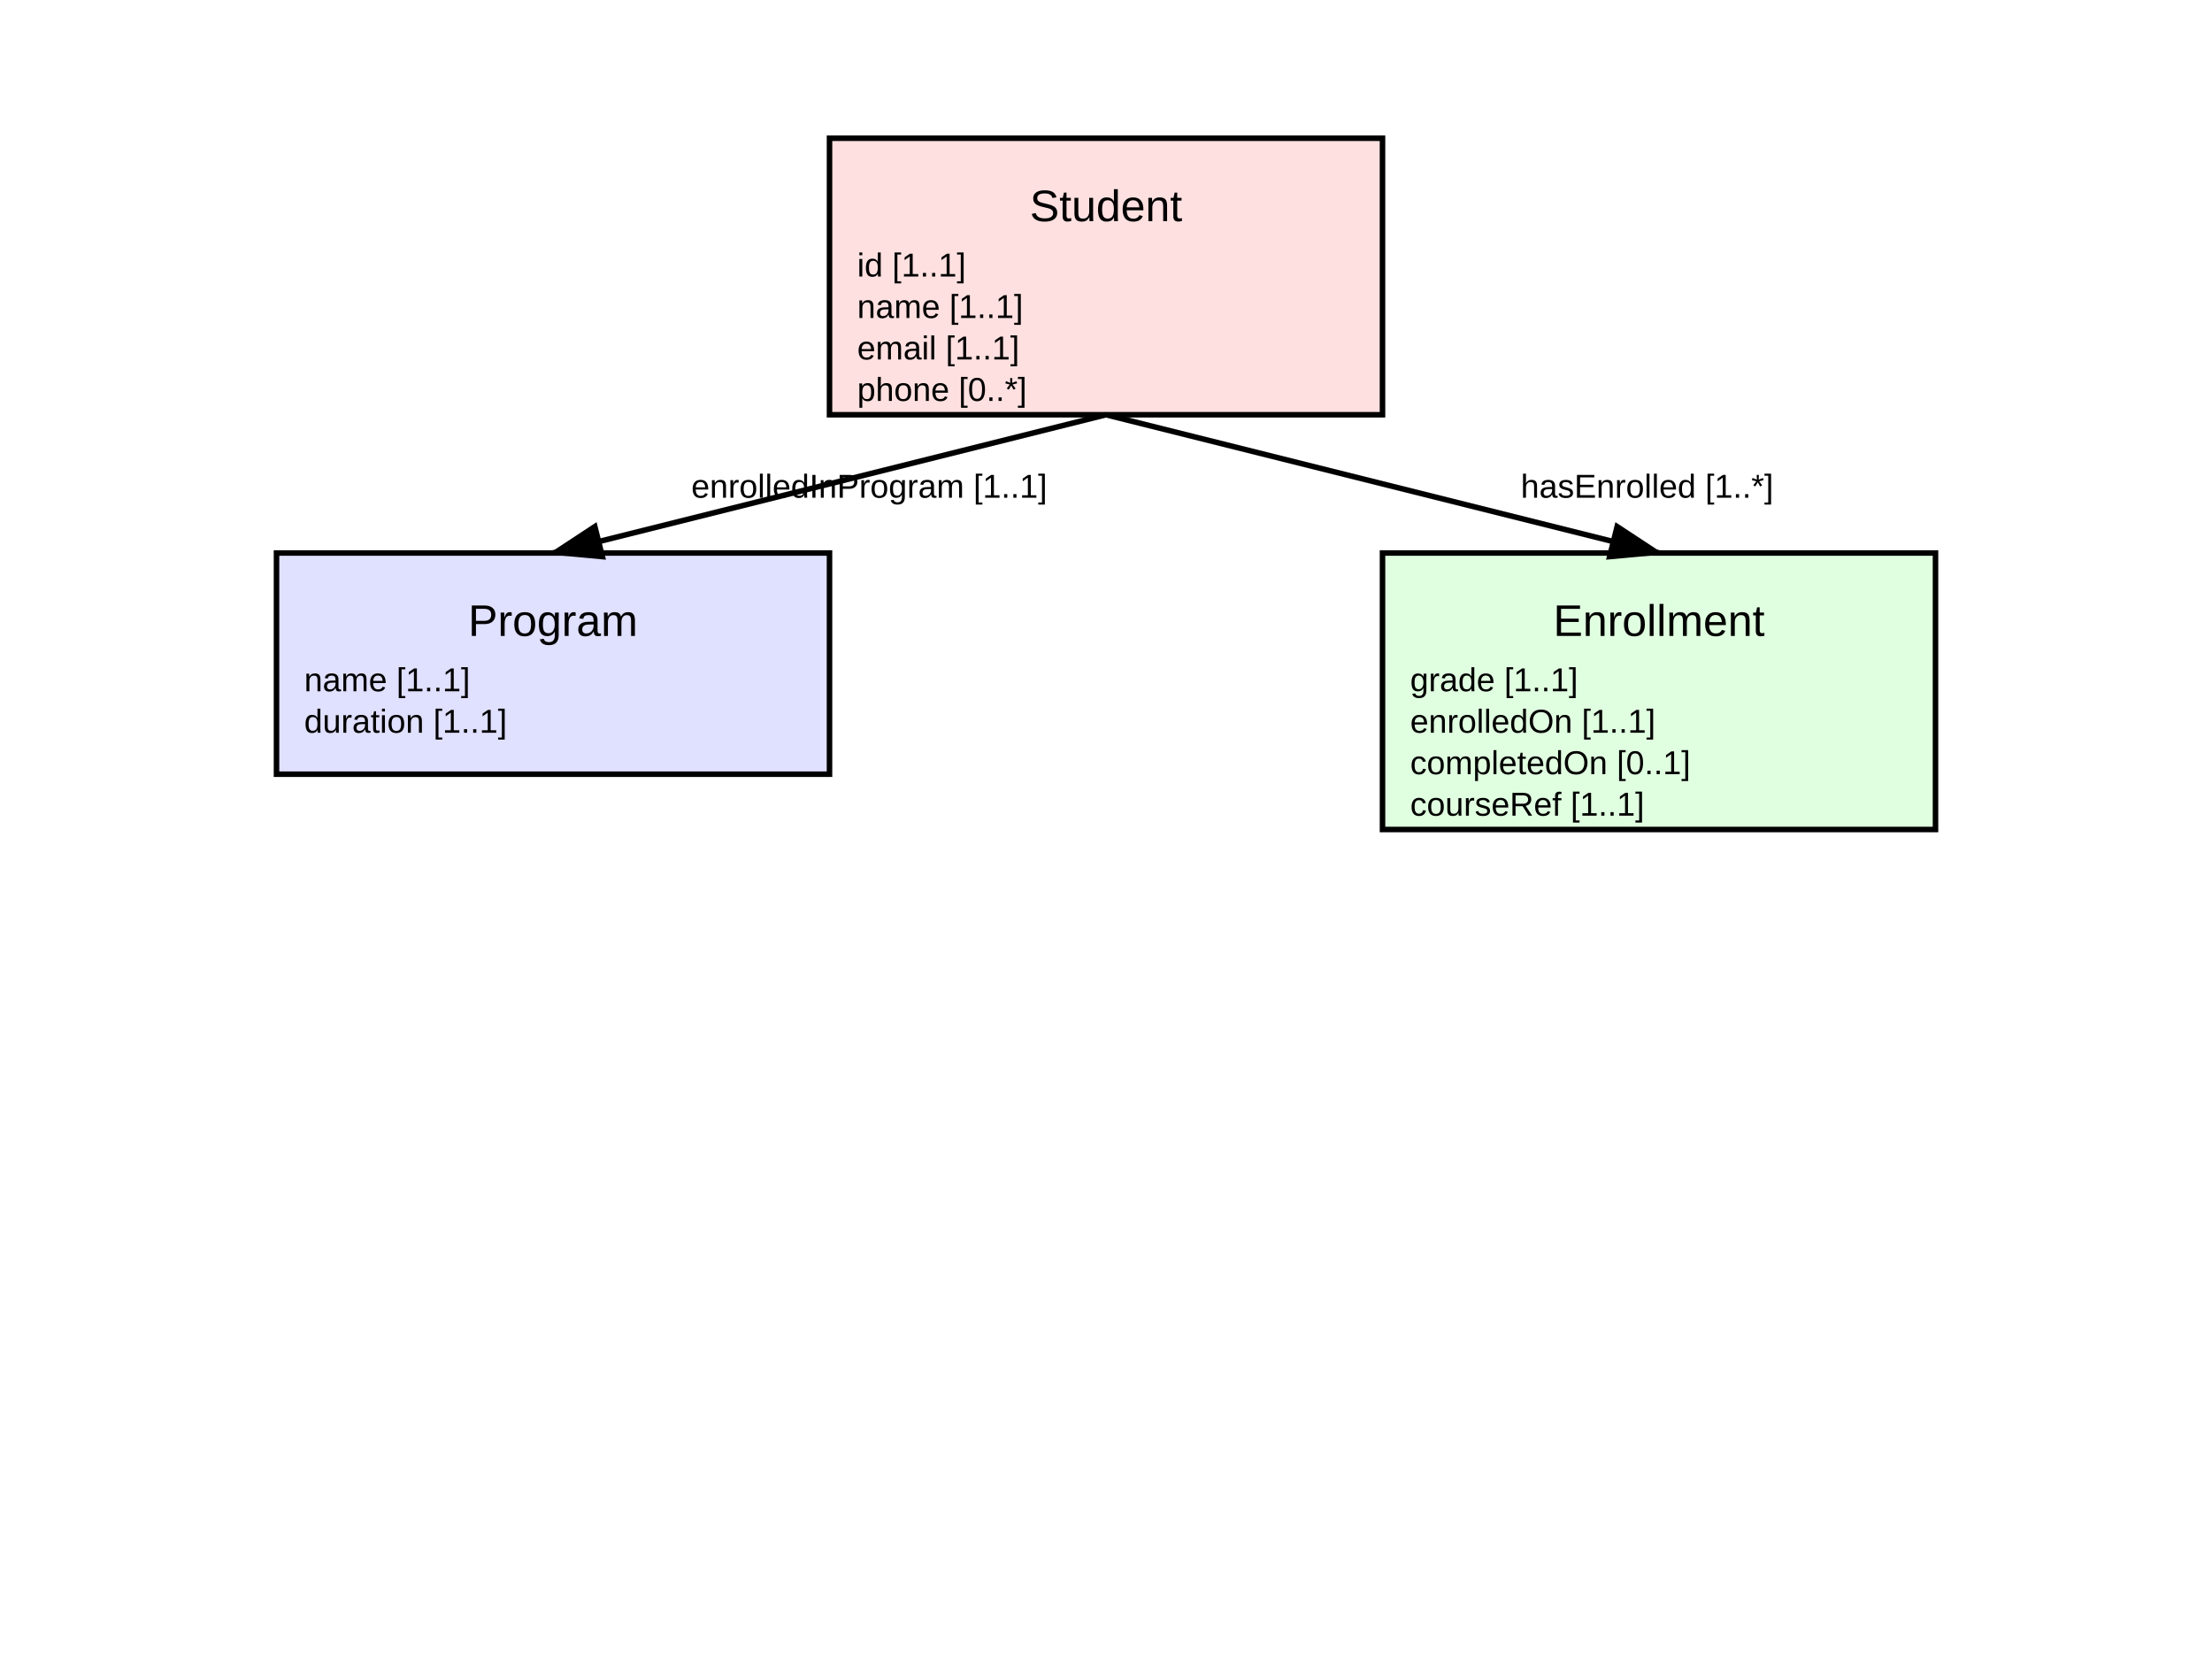
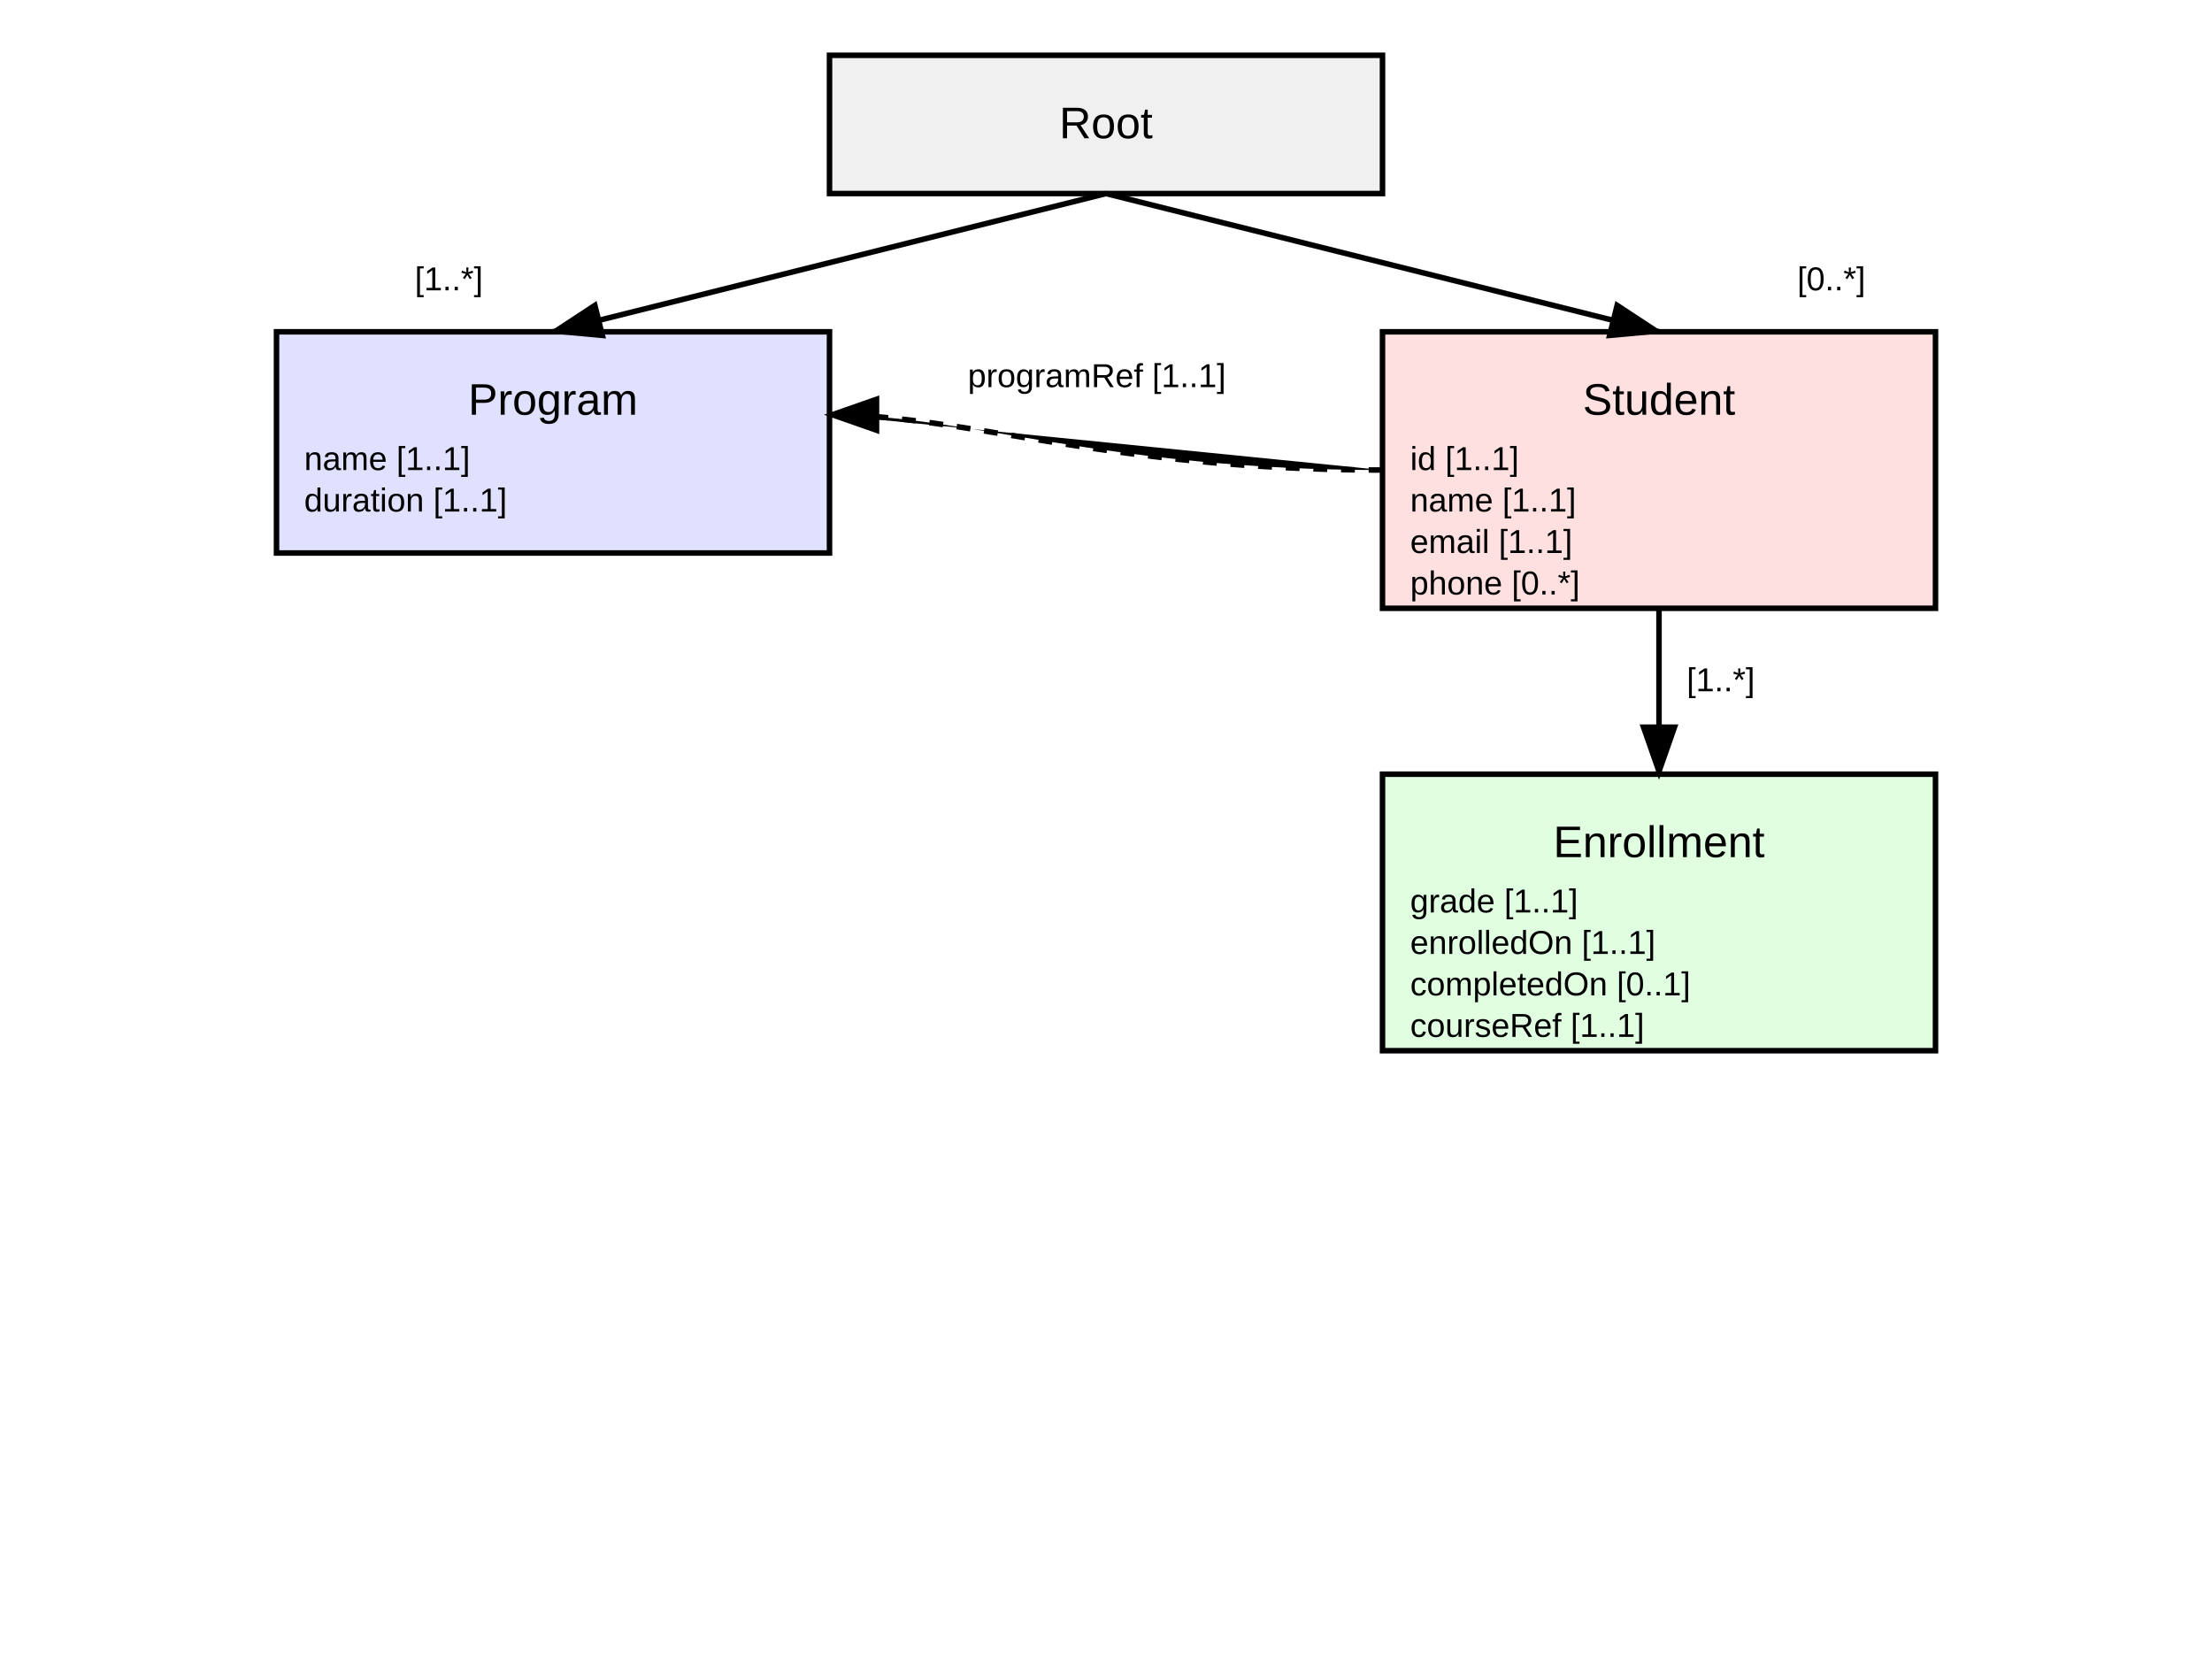
<svg xmlns="http://www.w3.org/2000/svg" viewBox="0 0 800 600">
  <rect width="800" height="600" fill="#ffffff" />
-   <rect x="300" y="50" width="200" height="100" fill="#ffe0e0" stroke="#000000" stroke-width="2" />
-   <text x="400" y="80" text-anchor="middle" font-family="Arial" font-size="16">Student</text>
-   <text x="310" y="100" font-family="Arial" font-size="12">id [1..1]</text>
-   <text x="310" y="115" font-family="Arial" font-size="12">name [1..1]</text>
-   <text x="310" y="130" font-family="Arial" font-size="12">email [1..1]</text>
-   <text x="310" y="145" font-family="Arial" font-size="12">phone [0..*]</text>
-   <rect x="100" y="200" width="200" height="80" fill="#e0e0ff" stroke="#000000" stroke-width="2" />
-   <text x="200" y="230" text-anchor="middle" font-family="Arial" font-size="16">Program</text>
-   <text x="110" y="250" font-family="Arial" font-size="12">name [1..1]</text>
-   <text x="110" y="265" font-family="Arial" font-size="12">duration [1..1]</text>
-   <rect x="500" y="200" width="200" height="100" fill="#e0ffe0" stroke="#000000" stroke-width="2" />
-   <text x="600" y="230" text-anchor="middle" font-family="Arial" font-size="16">Enrollment</text>
-   <text x="510" y="250" font-family="Arial" font-size="12">grade [1..1]</text>
-   <text x="510" y="265" font-family="Arial" font-size="12">enrolledOn [1..1]</text>
-   <text x="510" y="280" font-family="Arial" font-size="12">completedOn [0..1]</text>
-   <text x="510" y="295" font-family="Arial" font-size="12">courseRef [1..1]</text>
-   <line x1="400" y1="150" x2="200" y2="200" stroke="#000000" stroke-width="2" marker-end="url(#arrowhead)" />
-   <line x1="400" y1="150" x2="600" y2="200" stroke="#000000" stroke-width="2" marker-end="url(#arrowhead)" />
+   <rect x="300" y="20" width="200" height="50" fill="#f0f0f0" stroke="#000000" stroke-width="2" />
+   <text x="400" y="50" text-anchor="middle" font-family="Arial" font-size="16">Root</text>
+   <rect x="100" y="120" width="200" height="80" fill="#e0e0ff" stroke="#000000" stroke-width="2" />
+   <text x="200" y="150" text-anchor="middle" font-family="Arial" font-size="16">Program</text>
+   <text x="110" y="170" font-family="Arial" font-size="12">name [1..1]</text>
+   <text x="110" y="185" font-family="Arial" font-size="12">duration [1..1]</text>
+   <rect x="500" y="120" width="200" height="100" fill="#ffe0e0" stroke="#000000" stroke-width="2" />
+   <text x="600" y="150" text-anchor="middle" font-family="Arial" font-size="16">Student</text>
+   <text x="510" y="170" font-family="Arial" font-size="12">id [1..1]</text>
+   <text x="510" y="185" font-family="Arial" font-size="12">name [1..1]</text>
+   <text x="510" y="200" font-family="Arial" font-size="12">email [1..1]</text>
+   <text x="510" y="215" font-family="Arial" font-size="12">phone [0..*]</text>
+   <rect x="500" y="280" width="200" height="100" fill="#e0ffe0" stroke="#000000" stroke-width="2" />
+   <text x="600" y="310" text-anchor="middle" font-family="Arial" font-size="16">Enrollment</text>
+   <text x="510" y="330" font-family="Arial" font-size="12">grade [1..1]</text>
+   <text x="510" y="345" font-family="Arial" font-size="12">enrolledOn [1..1]</text>
+   <text x="510" y="360" font-family="Arial" font-size="12">completedOn [0..1]</text>
+   <text x="510" y="375" font-family="Arial" font-size="12">courseRef [1..1]</text>
+   <line x1="400" y1="70" x2="200" y2="120" stroke="#000000" stroke-width="2" marker-end="url(#arrowhead)" />
+   <line x1="400" y1="70" x2="600" y2="120" stroke="#000000" stroke-width="2" marker-end="url(#arrowhead)" />
+   <line x1="600" y1="220" x2="600" y2="280" stroke="#000000" stroke-width="2" marker-end="url(#arrowhead)" />
+   <path d="M 500 170 C 400 170, 350 150, 300 150" stroke="#000000" stroke-width="2" stroke-dasharray="5,5" marker-end="url(#arrowhead)" />
  <defs>
    <marker id="arrowhead" markerWidth="10" markerHeight="7" refX="9" refY="3.5" orient="auto">
      <polygon points="0 0, 10 3.5, 0 7" fill="#000000" />
    </marker>
  </defs>
-   <text x="250" y="180" font-family="Arial" font-size="12">enrolledInProgram [1..1]</text>
-   <text x="550" y="180" font-family="Arial" font-size="12">hasEnrolled [1..*]</text>
+   <text x="150" y="105" font-family="Arial" font-size="12">[1..*]</text>
+   <text x="650" y="105" font-family="Arial" font-size="12">[0..*]</text>
+   <text x="610" y="250" font-family="Arial" font-size="12">[1..*]</text>
+   <text x="350" y="140" font-family="Arial" font-size="12">programRef [1..1]</text>
</svg>
